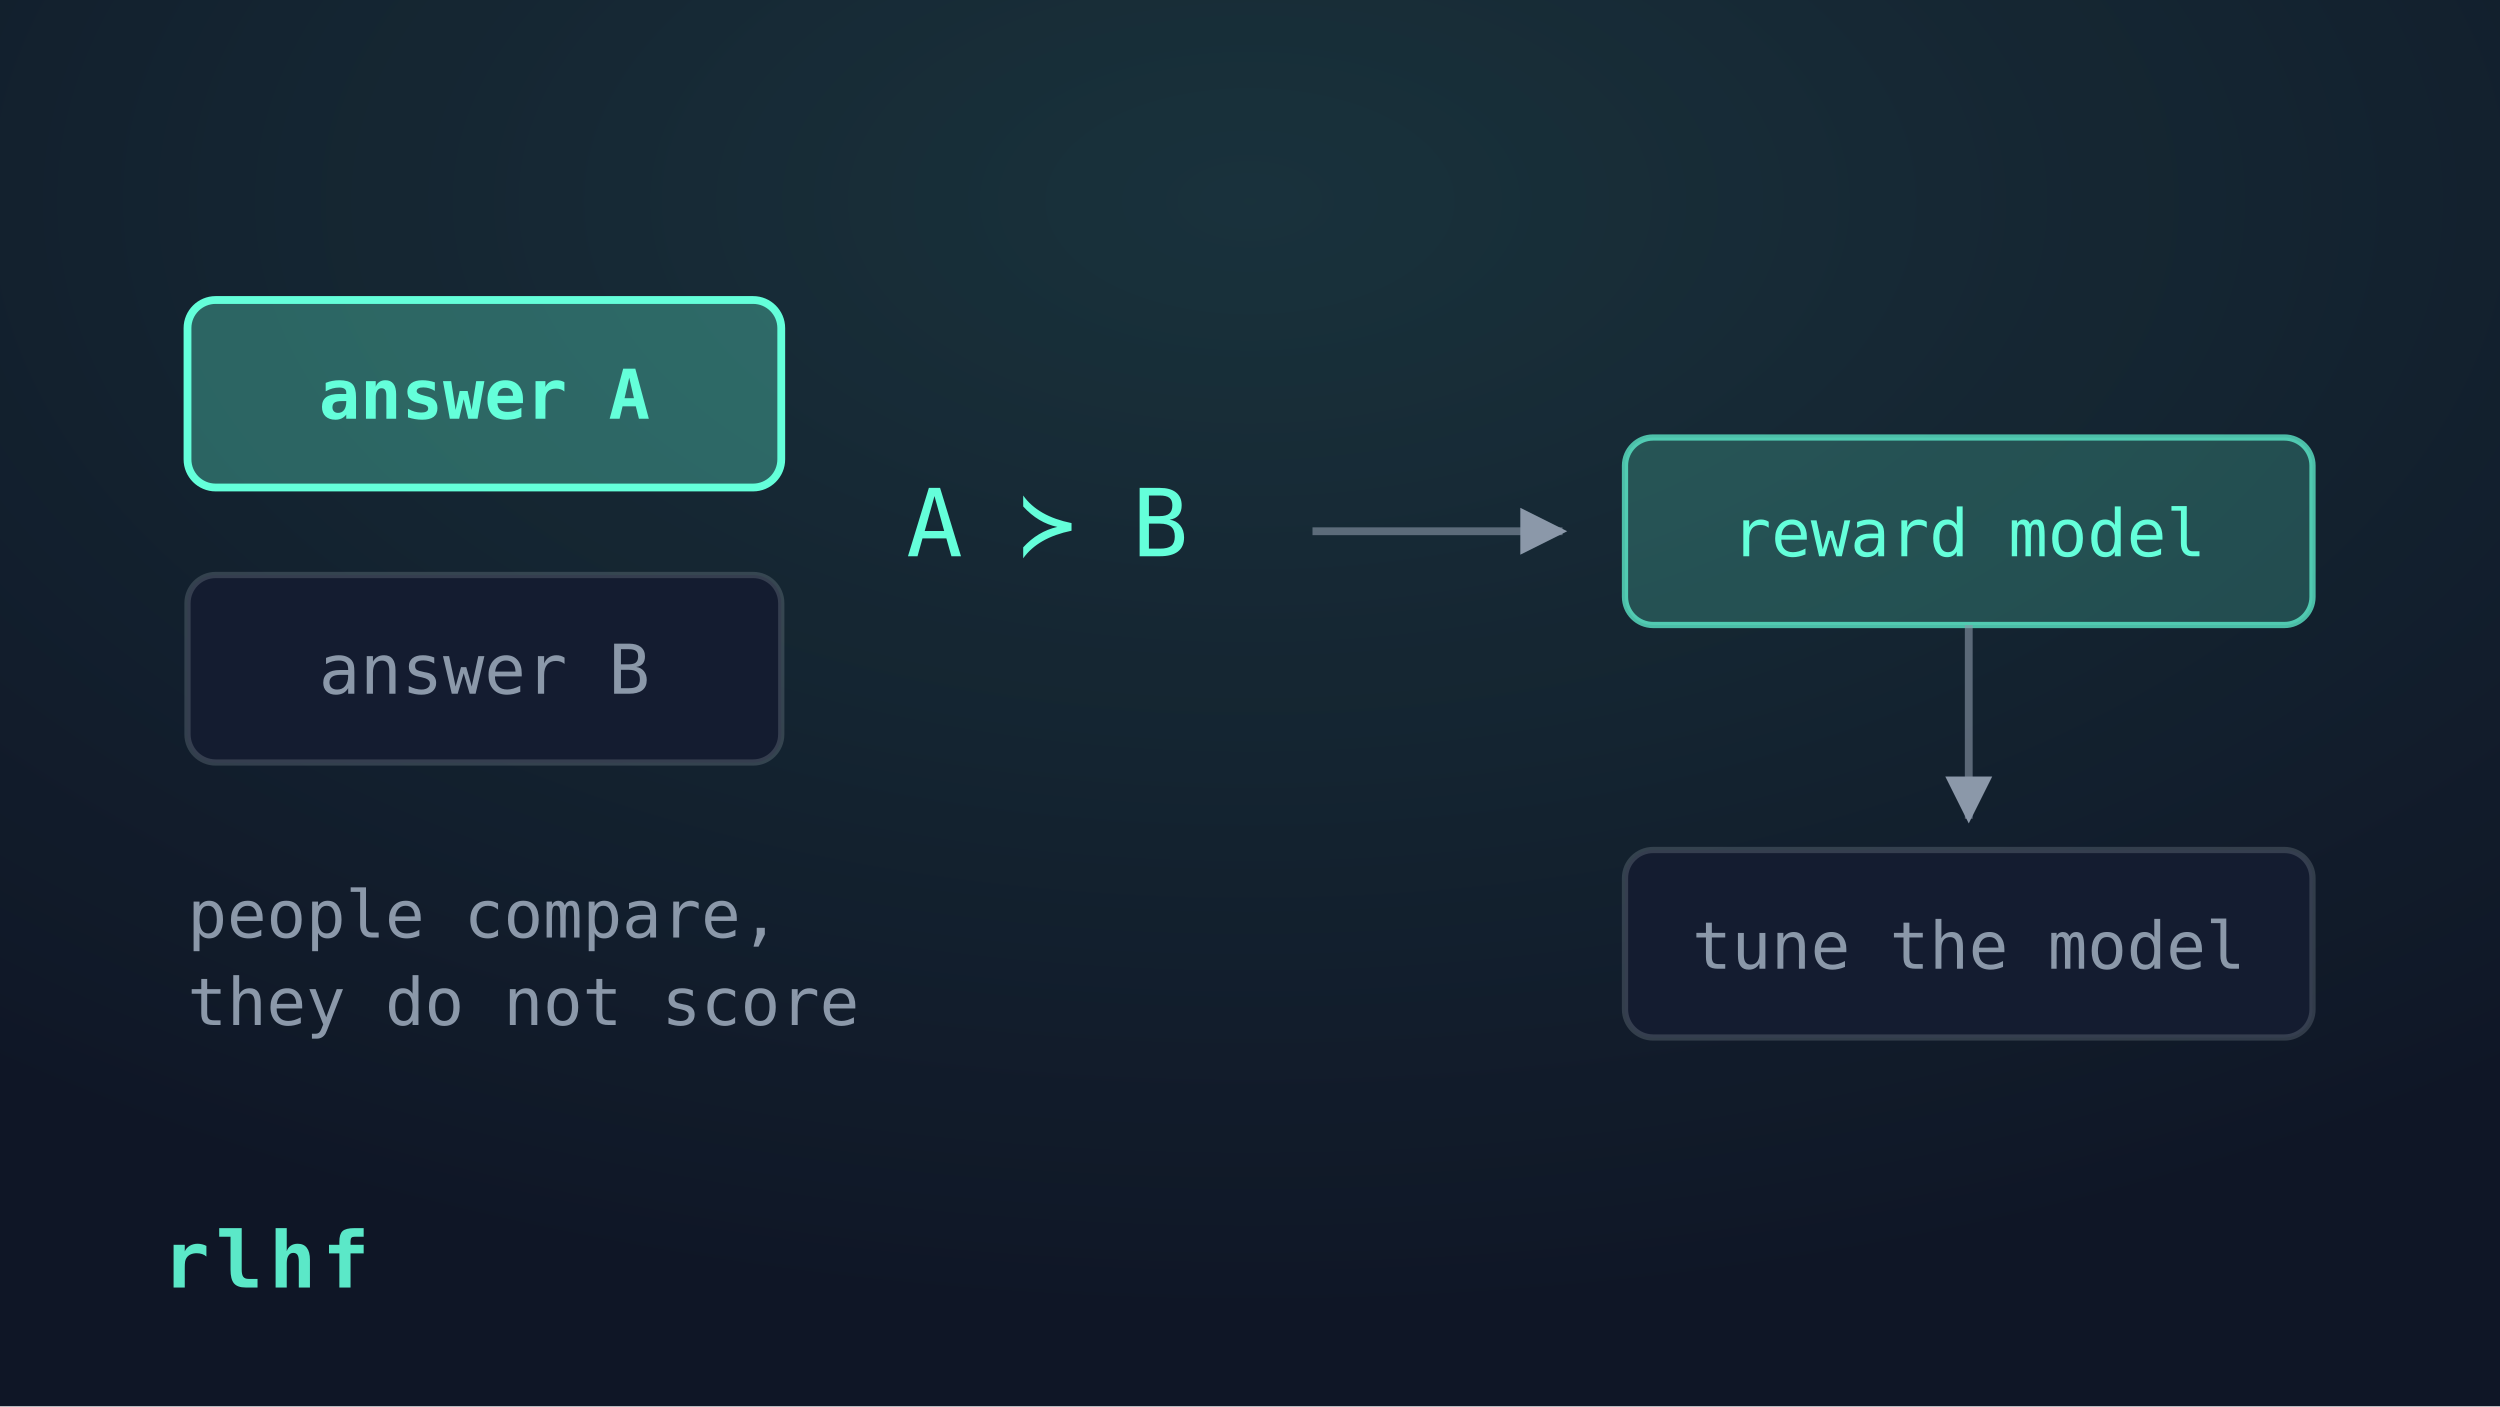
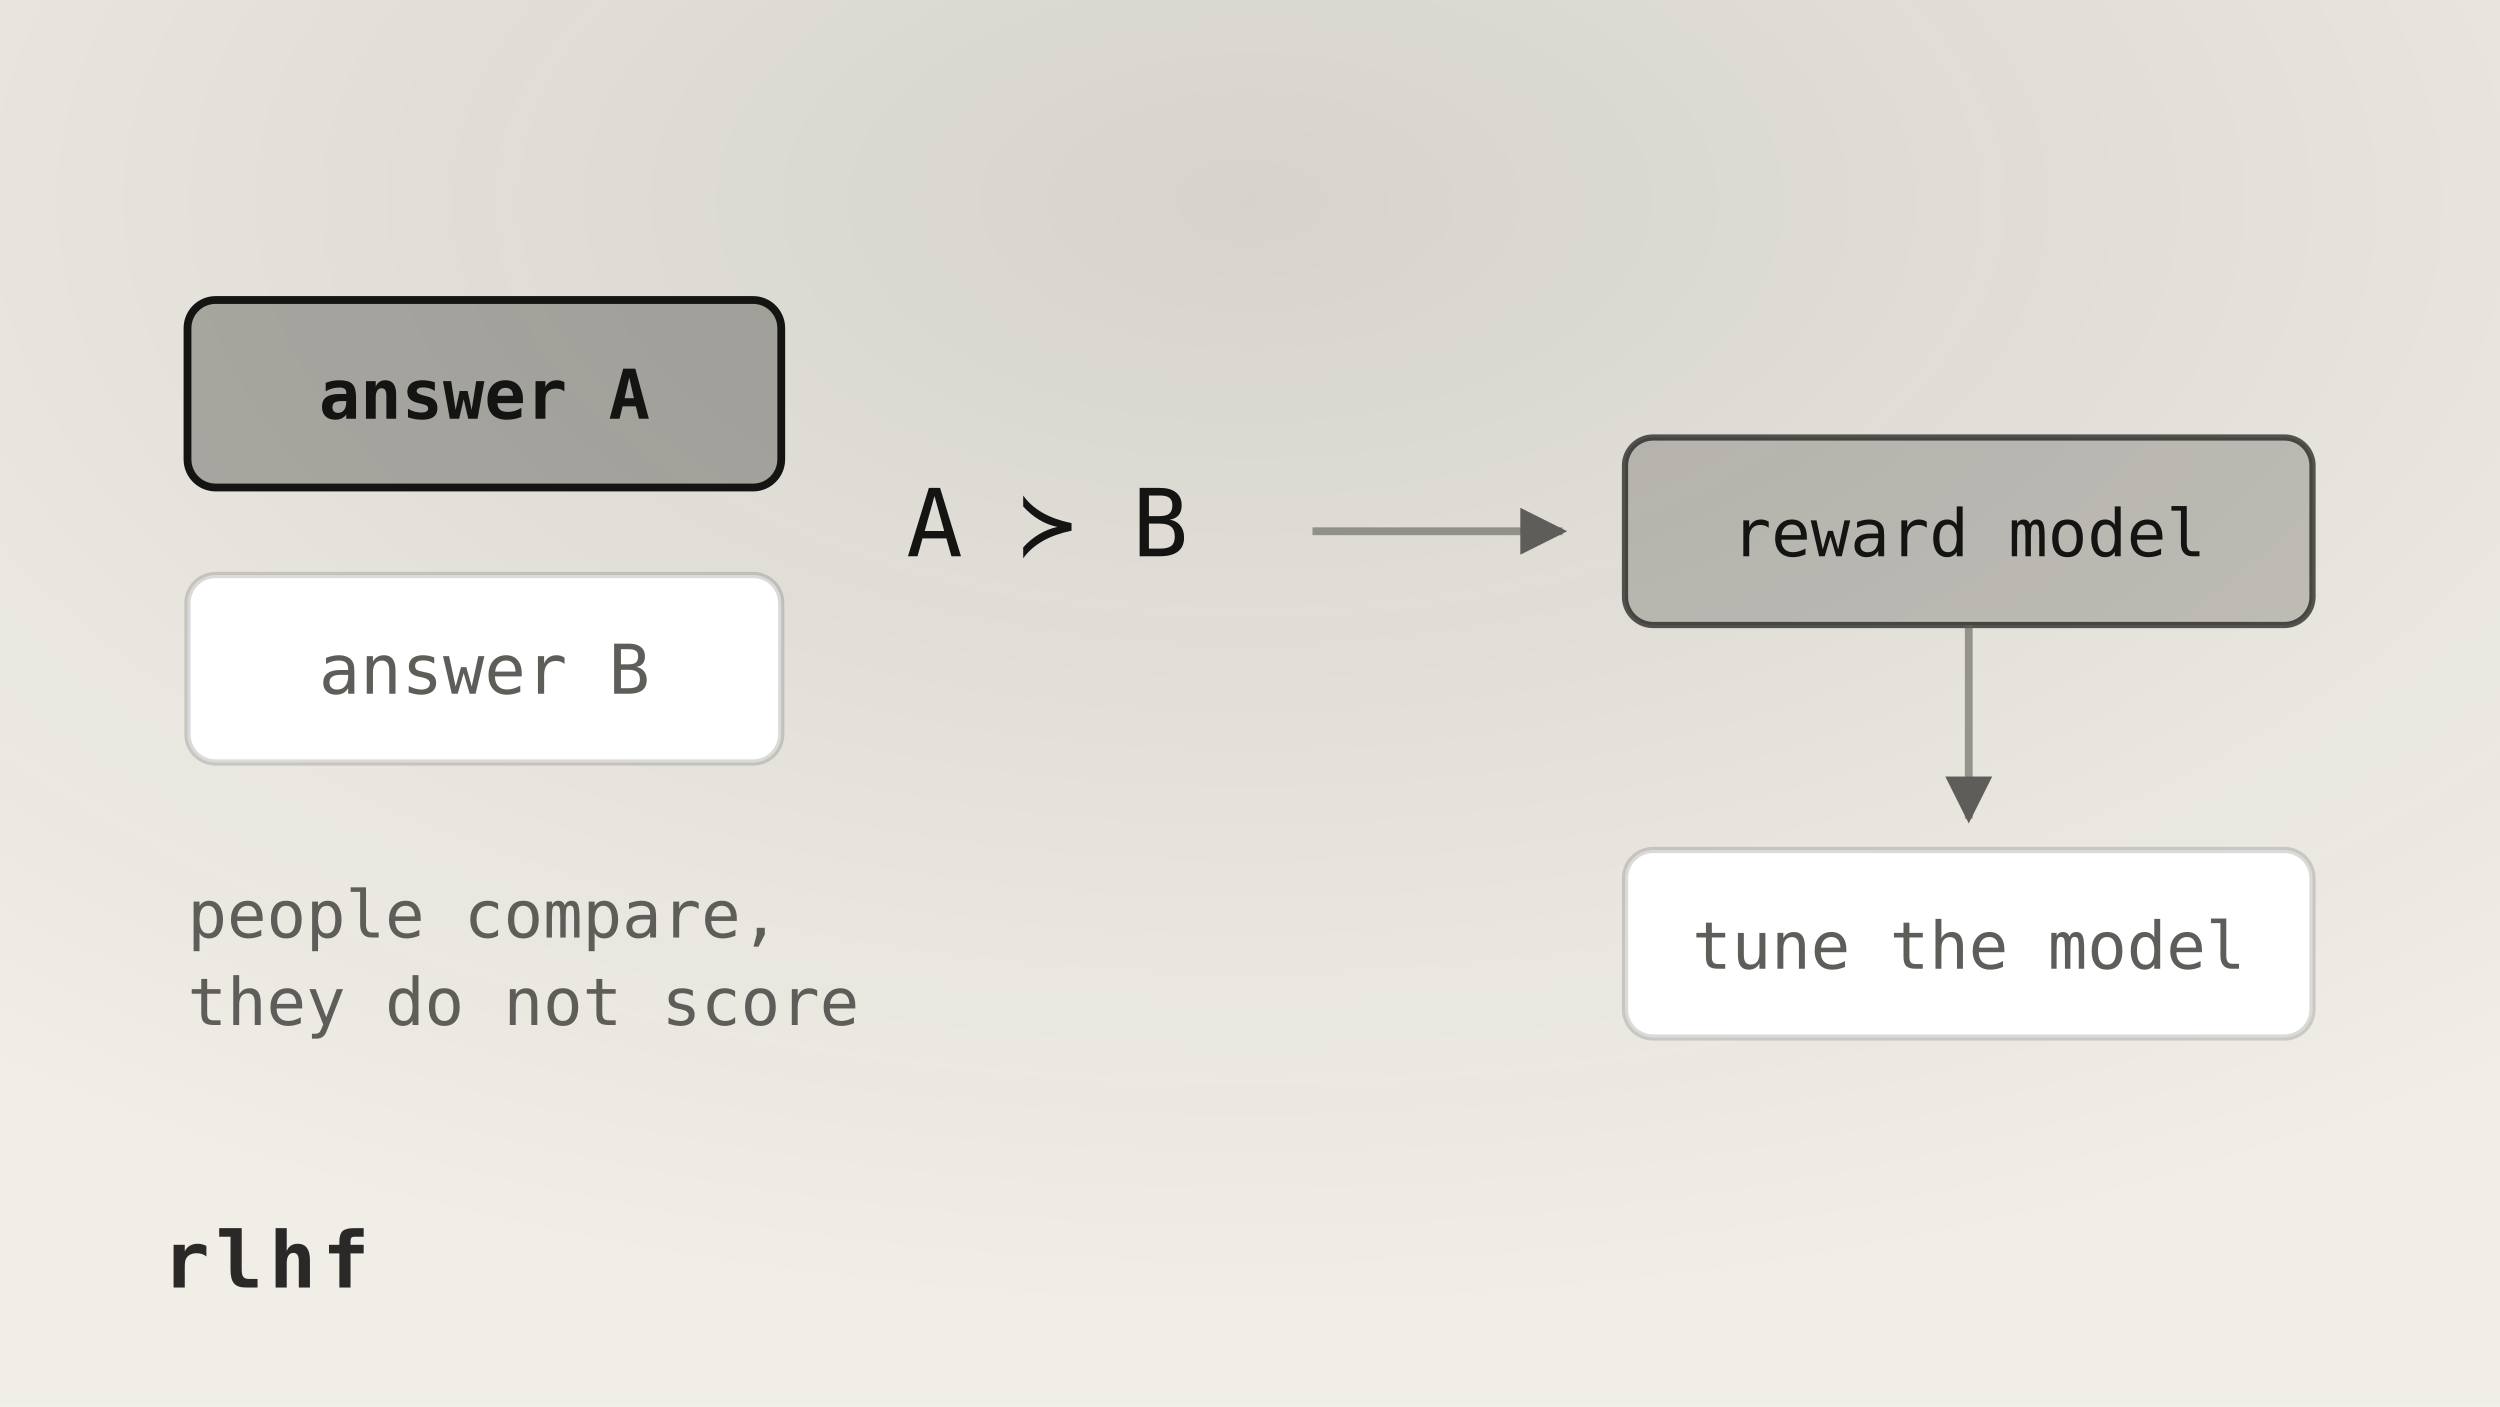
<svg xmlns="http://www.w3.org/2000/svg" viewBox="0 0 800 450" width="800" height="450" role="img" aria-label="RLHF: two responses compared by a person, feeding a reward model that scores a language model's output during training.">
  <defs>
    <radialGradient id="glow" cx="50%" cy="14%" r="80%">
-       <stop offset="0%" stop-color="#64FFDA" stop-opacity="0.12" />
-       <stop offset="100%" stop-color="#64FFDA" stop-opacity="0" />
+       <stop offset="0%" stop-color="#141413" stop-opacity="0.12" />
+       <stop offset="100%" stop-color="#141413" stop-opacity="0" />
    </radialGradient>
    <marker id="a" viewBox="0 0 10 10" refX="9" refY="5" markerWidth="6" markerHeight="6" orient="auto-start-reverse">
-       <path d="M0 0 L10 5 L0 10 z" fill="#8B98A9" />
+       <path d="M0 0 L10 5 L0 10 z" fill="#5E5D59" />
    </marker>
  </defs>
-   <rect width="800" height="450" fill="#0F1626" />
+   <rect width="800" height="450" fill="#F0EEE6" />
  <rect width="800" height="450" fill="url(#glow)" />
-   <rect x="60" y="96" width="190" height="60" rx="9" fill="#64FFDA" fill-opacity="0.3" stroke="#64FFDA" stroke-width="2.5" />
-   <text x="155" y="134" font-family="ui-monospace, SFMono-Regular, Menlo, Consolas, monospace" font-size="22" fill="#64FFDA" text-anchor="middle" font-weight="600">answer A</text>
-   <rect x="60" y="184" width="190" height="60" rx="9" fill="#141C30" stroke="rgba(230,237,243,0.16)" stroke-width="2" />
-   <text x="155" y="222" font-family="ui-monospace, SFMono-Regular, Menlo, Consolas, monospace" font-size="22" fill="#8B98A9" text-anchor="middle">answer B</text>
-   <text x="290" y="178" font-family="ui-monospace, SFMono-Regular, Menlo, Consolas, monospace" font-size="30" fill="#64FFDA">A ≻ B</text>
-   <path d="M420 170 H500" stroke="#8B98A9" stroke-opacity="0.6" stroke-width="2.5" marker-end="url(#a)" />
-   <rect x="520" y="140" width="220" height="60" rx="9" fill="#64FFDA" fill-opacity="0.2" stroke="#64FFDA" stroke-opacity="0.7" stroke-width="2" />
-   <text x="630" y="178" font-family="ui-monospace, SFMono-Regular, Menlo, Consolas, monospace" font-size="21" fill="#64FFDA" text-anchor="middle">reward model</text>
-   <path d="M630 200 V262" stroke="#8B98A9" stroke-opacity="0.6" stroke-width="2.5" marker-end="url(#a)" />
-   <rect x="520" y="272" width="220" height="60" rx="9" fill="#141C30" stroke="rgba(230,237,243,0.16)" stroke-width="2" />
-   <text x="630" y="310" font-family="ui-monospace, SFMono-Regular, Menlo, Consolas, monospace" font-size="21" fill="#8B98A9" text-anchor="middle">tune the model</text>
-   <text x="60" y="300" font-family="ui-monospace, SFMono-Regular, Menlo, Consolas, monospace" font-size="21" fill="#8B98A9">people compare,</text>
-   <text x="60" y="328" font-family="ui-monospace, SFMono-Regular, Menlo, Consolas, monospace" font-size="21" fill="#8B98A9">they do not score</text>
-   <text x="52" y="412" font-family="ui-monospace, SFMono-Regular, Menlo, Consolas, monospace" font-size="25" font-weight="600" letter-spacing="2" fill="#64FFDA" fill-opacity="0.9">rlhf</text>
+   <rect x="60" y="96" width="190" height="60" rx="9" fill="#141413" fill-opacity="0.3" stroke="#141413" stroke-width="2.5" />
+   <text x="155" y="134" font-family="ui-monospace, SFMono-Regular, Menlo, Consolas, monospace" font-size="22" fill="#141413" text-anchor="middle" font-weight="600">answer A</text>
+   <rect x="60" y="184" width="190" height="60" rx="9" fill="#FFFFFF" stroke="rgba(20,20,19,0.16)" stroke-width="2" />
+   <text x="155" y="222" font-family="ui-monospace, SFMono-Regular, Menlo, Consolas, monospace" font-size="22" fill="#5E5D59" text-anchor="middle">answer B</text>
+   <text x="290" y="178" font-family="ui-monospace, SFMono-Regular, Menlo, Consolas, monospace" font-size="30" fill="#141413">A ≻ B</text>
+   <path d="M420 170 H500" stroke="#5E5D59" stroke-opacity="0.6" stroke-width="2.5" marker-end="url(#a)" />
+   <rect x="520" y="140" width="220" height="60" rx="9" fill="#141413" fill-opacity="0.2" stroke="#141413" stroke-opacity="0.7" stroke-width="2" />
+   <text x="630" y="178" font-family="ui-monospace, SFMono-Regular, Menlo, Consolas, monospace" font-size="21" fill="#141413" text-anchor="middle">reward model</text>
+   <path d="M630 200 V262" stroke="#5E5D59" stroke-opacity="0.6" stroke-width="2.5" marker-end="url(#a)" />
+   <rect x="520" y="272" width="220" height="60" rx="9" fill="#FFFFFF" stroke="rgba(20,20,19,0.16)" stroke-width="2" />
+   <text x="630" y="310" font-family="ui-monospace, SFMono-Regular, Menlo, Consolas, monospace" font-size="21" fill="#5E5D59" text-anchor="middle">tune the model</text>
+   <text x="60" y="300" font-family="ui-monospace, SFMono-Regular, Menlo, Consolas, monospace" font-size="21" fill="#5E5D59">people compare,</text>
+   <text x="60" y="328" font-family="ui-monospace, SFMono-Regular, Menlo, Consolas, monospace" font-size="21" fill="#5E5D59">they do not score</text>
+   <text x="52" y="412" font-family="ui-monospace, SFMono-Regular, Menlo, Consolas, monospace" font-size="25" font-weight="600" letter-spacing="2" fill="#141413" fill-opacity="0.9">rlhf</text>
</svg>
